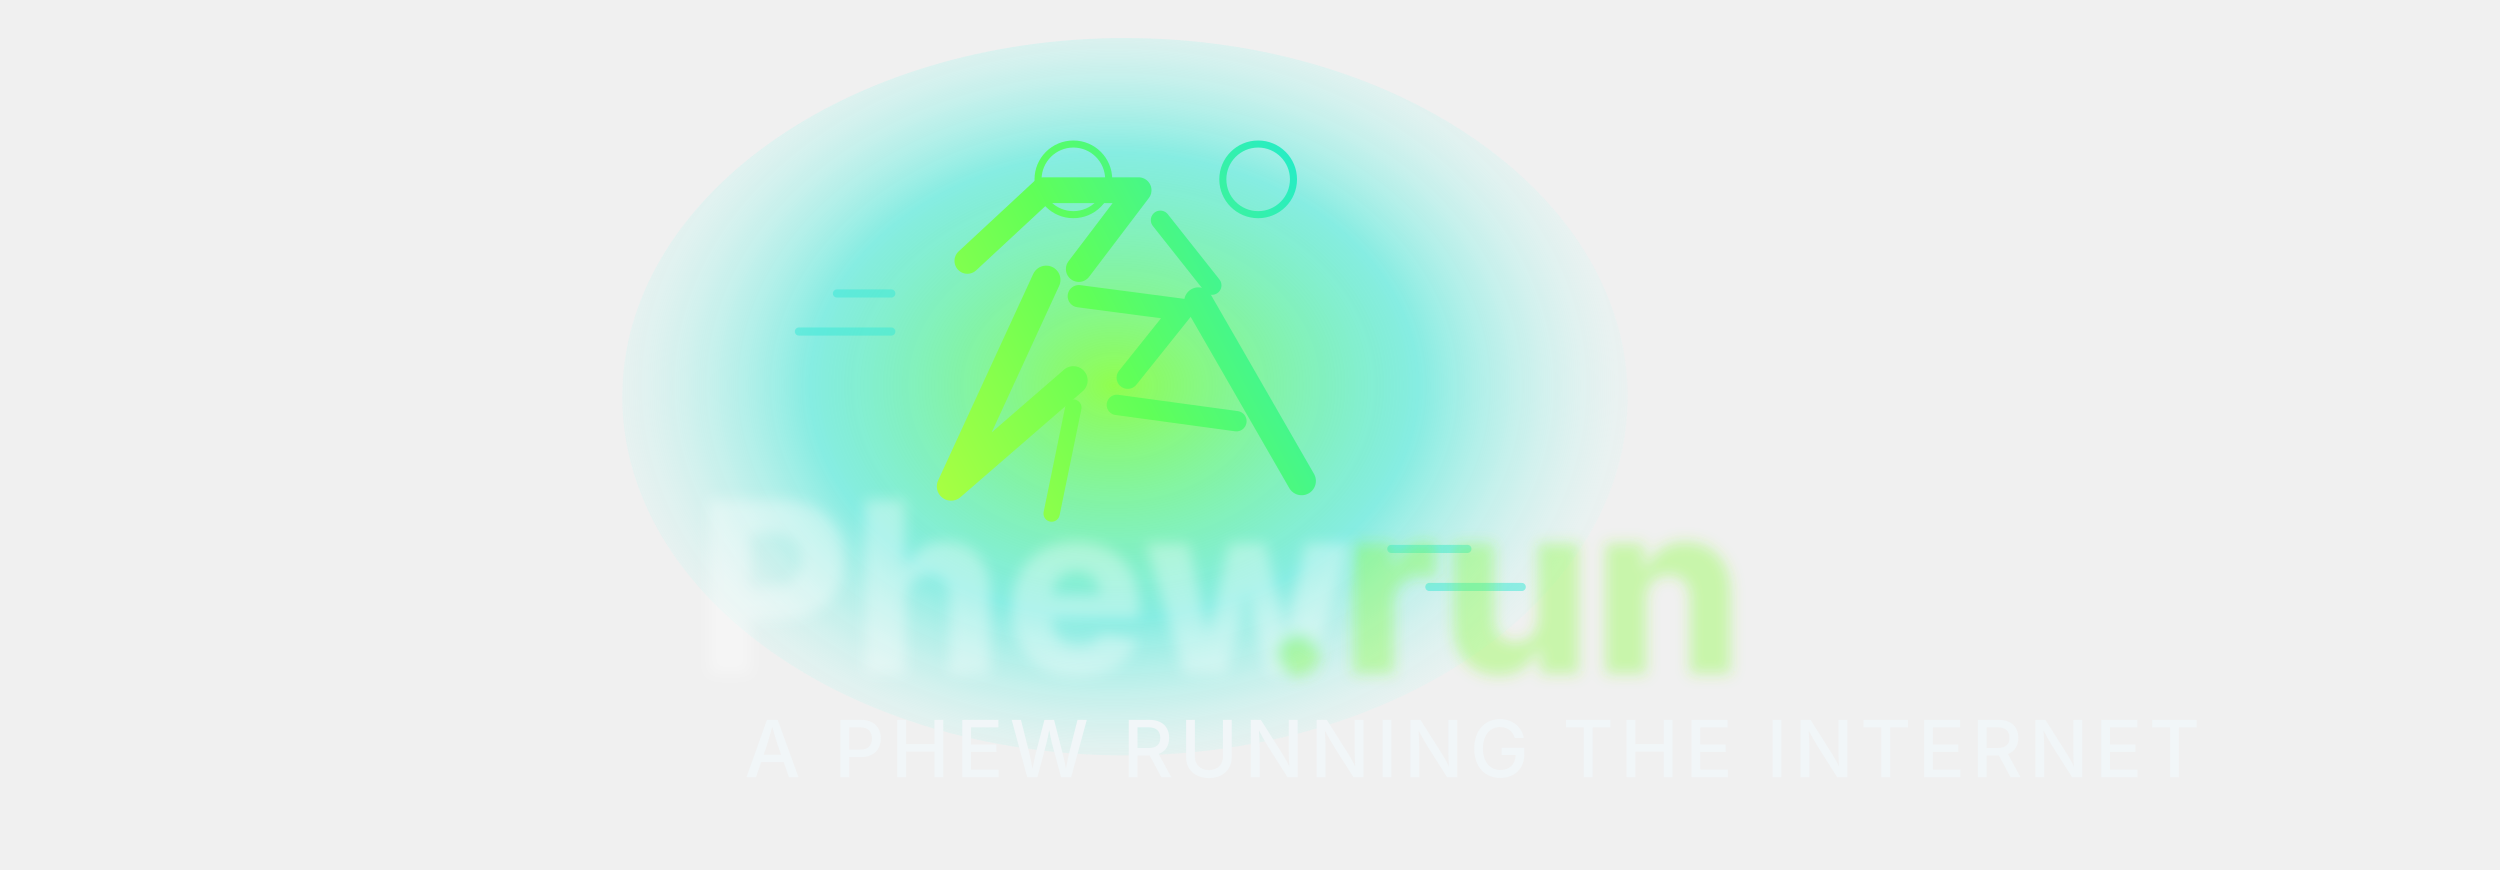
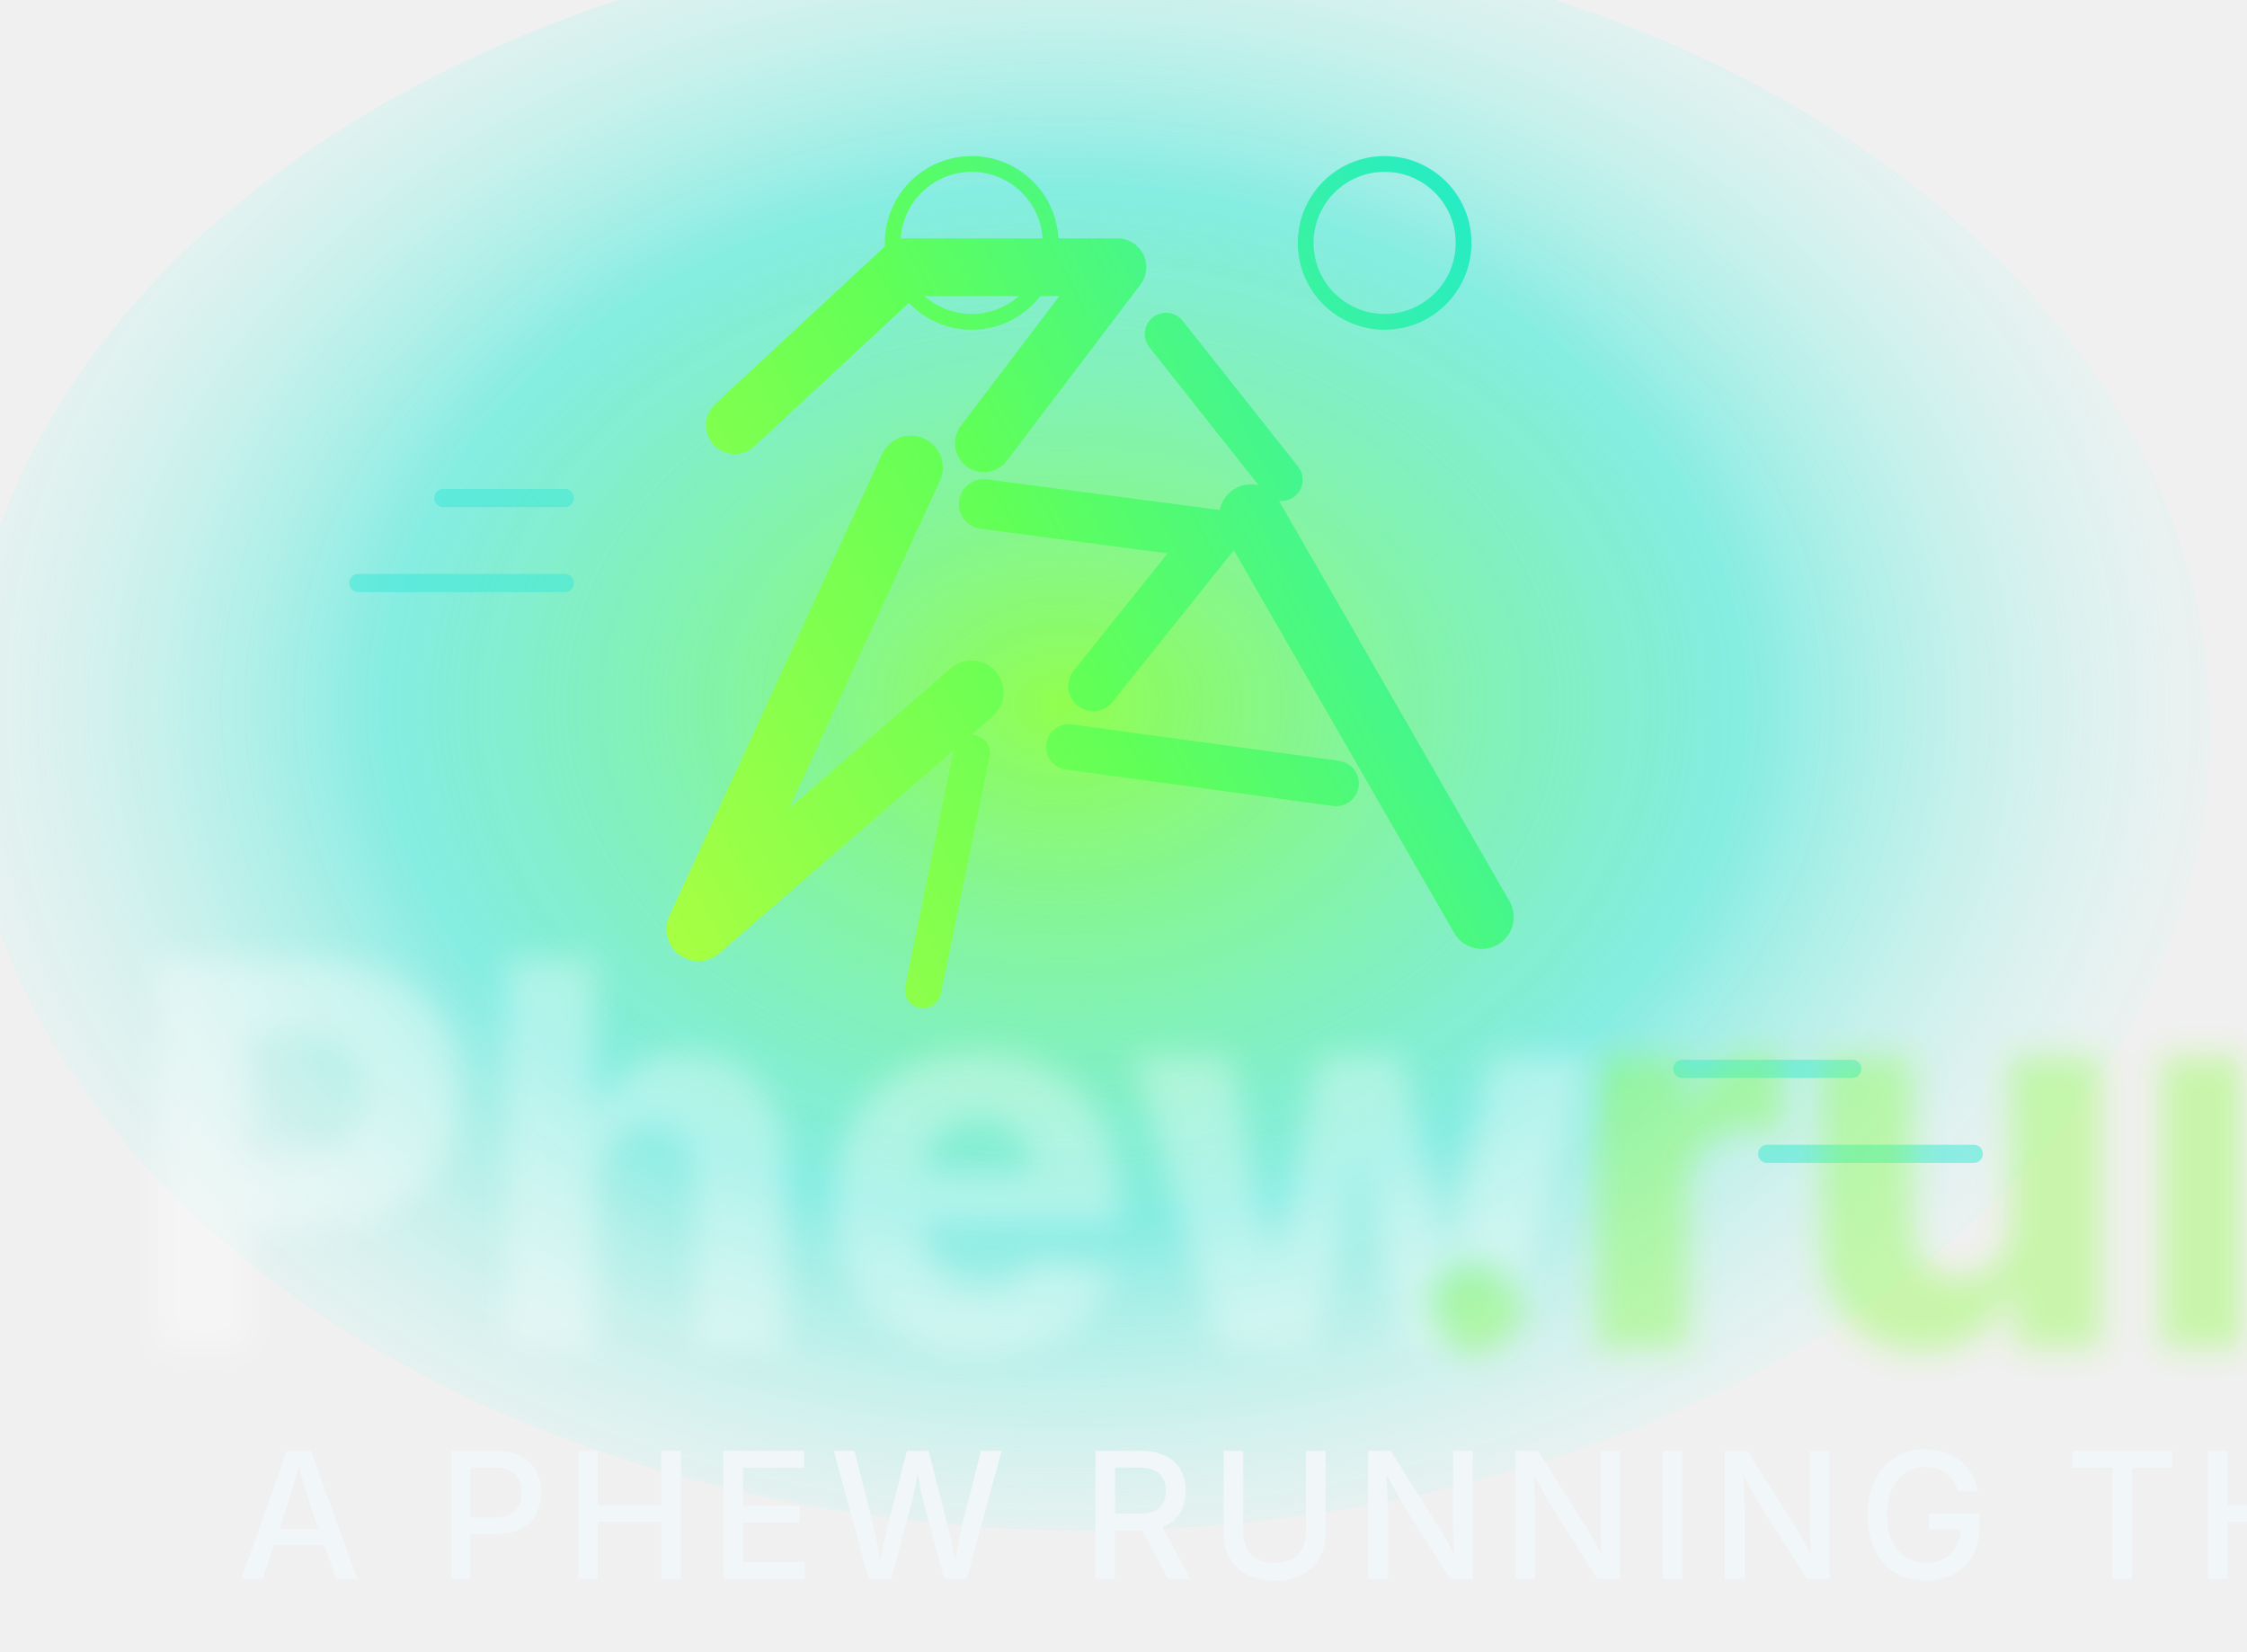
- <svg xmlns="http://www.w3.org/2000/svg" viewBox="0 0 920 320" fill="none">
+ <svg xmlns="http://www.w3.org/2000/svg" viewBox="235 26 370 272" fill="none">
  <defs>
    <radialGradient id="heroGlow" cx="0" cy="0" r="1" gradientUnits="userSpaceOnUse" gradientTransform="translate(410 142) rotate(90) scale(165 215)">
      <stop offset="0" stop-color="#8BFF46" stop-opacity=".95" />
      <stop offset=".52" stop-color="#39EAD7" stop-opacity=".58" />
      <stop offset="1" stop-color="#FFFFFF" stop-opacity="0" />
    </radialGradient>
    <linearGradient id="runnerStroke" x1="290" y1="190" x2="520" y2="68" gradientUnits="userSpaceOnUse">
      <stop stop-color="#D5FF34" />
      <stop offset=".52" stop-color="#60FF58" />
      <stop offset="1" stop-color="#11E5EE" />
    </linearGradient>
    <filter id="textGlow" x="-20%" y="-30%" width="140%" height="180%">
      <feGaussianBlur stdDeviation="2.6" result="b" />
      <feColorMatrix in="b" type="matrix" values="1 0 0 0 0                 0 1 0 0 0                 0 0 1 0 0                 0 0 0 .35 0" />
    </filter>
  </defs>
  <rect width="920" height="320" fill="transparent" />
  <ellipse cx="414" cy="146" rx="185" ry="132" fill="url(#heroGlow)" />
  <g opacity=".5" stroke="#35E8D6" stroke-width="3" stroke-linecap="round">
    <path d="M308 108h20" />
    <path d="M294 122h34" />
    <path d="M512 202h28" />
    <path d="M526 216h34" />
  </g>
  <g stroke="url(#runnerStroke)" stroke-linecap="round" stroke-linejoin="round">
    <circle cx="395" cy="66" r="13" fill="none" stroke-width="2.6" />
    <circle cx="463" cy="66" r="13" fill="none" stroke-width="2.6" />
    <path d="M356 96l28-26h35l-22 29" stroke-width="9.5" />
    <path d="M385 103l-35 76 45-39" stroke-width="10.5" />
    <path d="M397 109l38 5-20 25" stroke-width="8.2" />
    <path d="M427 81l19 24" stroke-width="7" />
    <path d="M441 111l38 66" stroke-width="10.5" />
    <path d="M411 149l44 6" stroke-width="7.5" />
    <path d="M395 150l-8 39" stroke-width="6" />
  </g>
  <g filter="url(#textGlow)">
    <text x="256" y="248" font-family="Inter,Segoe UI,Arial,sans-serif" font-size="88" font-weight="800" fill="#FFFFFF">
      Phew
    </text>
    <text x="462" y="248" font-family="Inter,Segoe UI,Arial,sans-serif" font-size="88" font-weight="800" fill="#7FFF2F">
      .run
    </text>
  </g>
  <text x="274" y="286" font-family="Inter,Segoe UI,Arial,sans-serif" font-size="29" font-weight="500" letter-spacing="0.08em" fill="#F1F6F8">
    A PHEW RUNNING THE INTERNET
  </text>
</svg>
